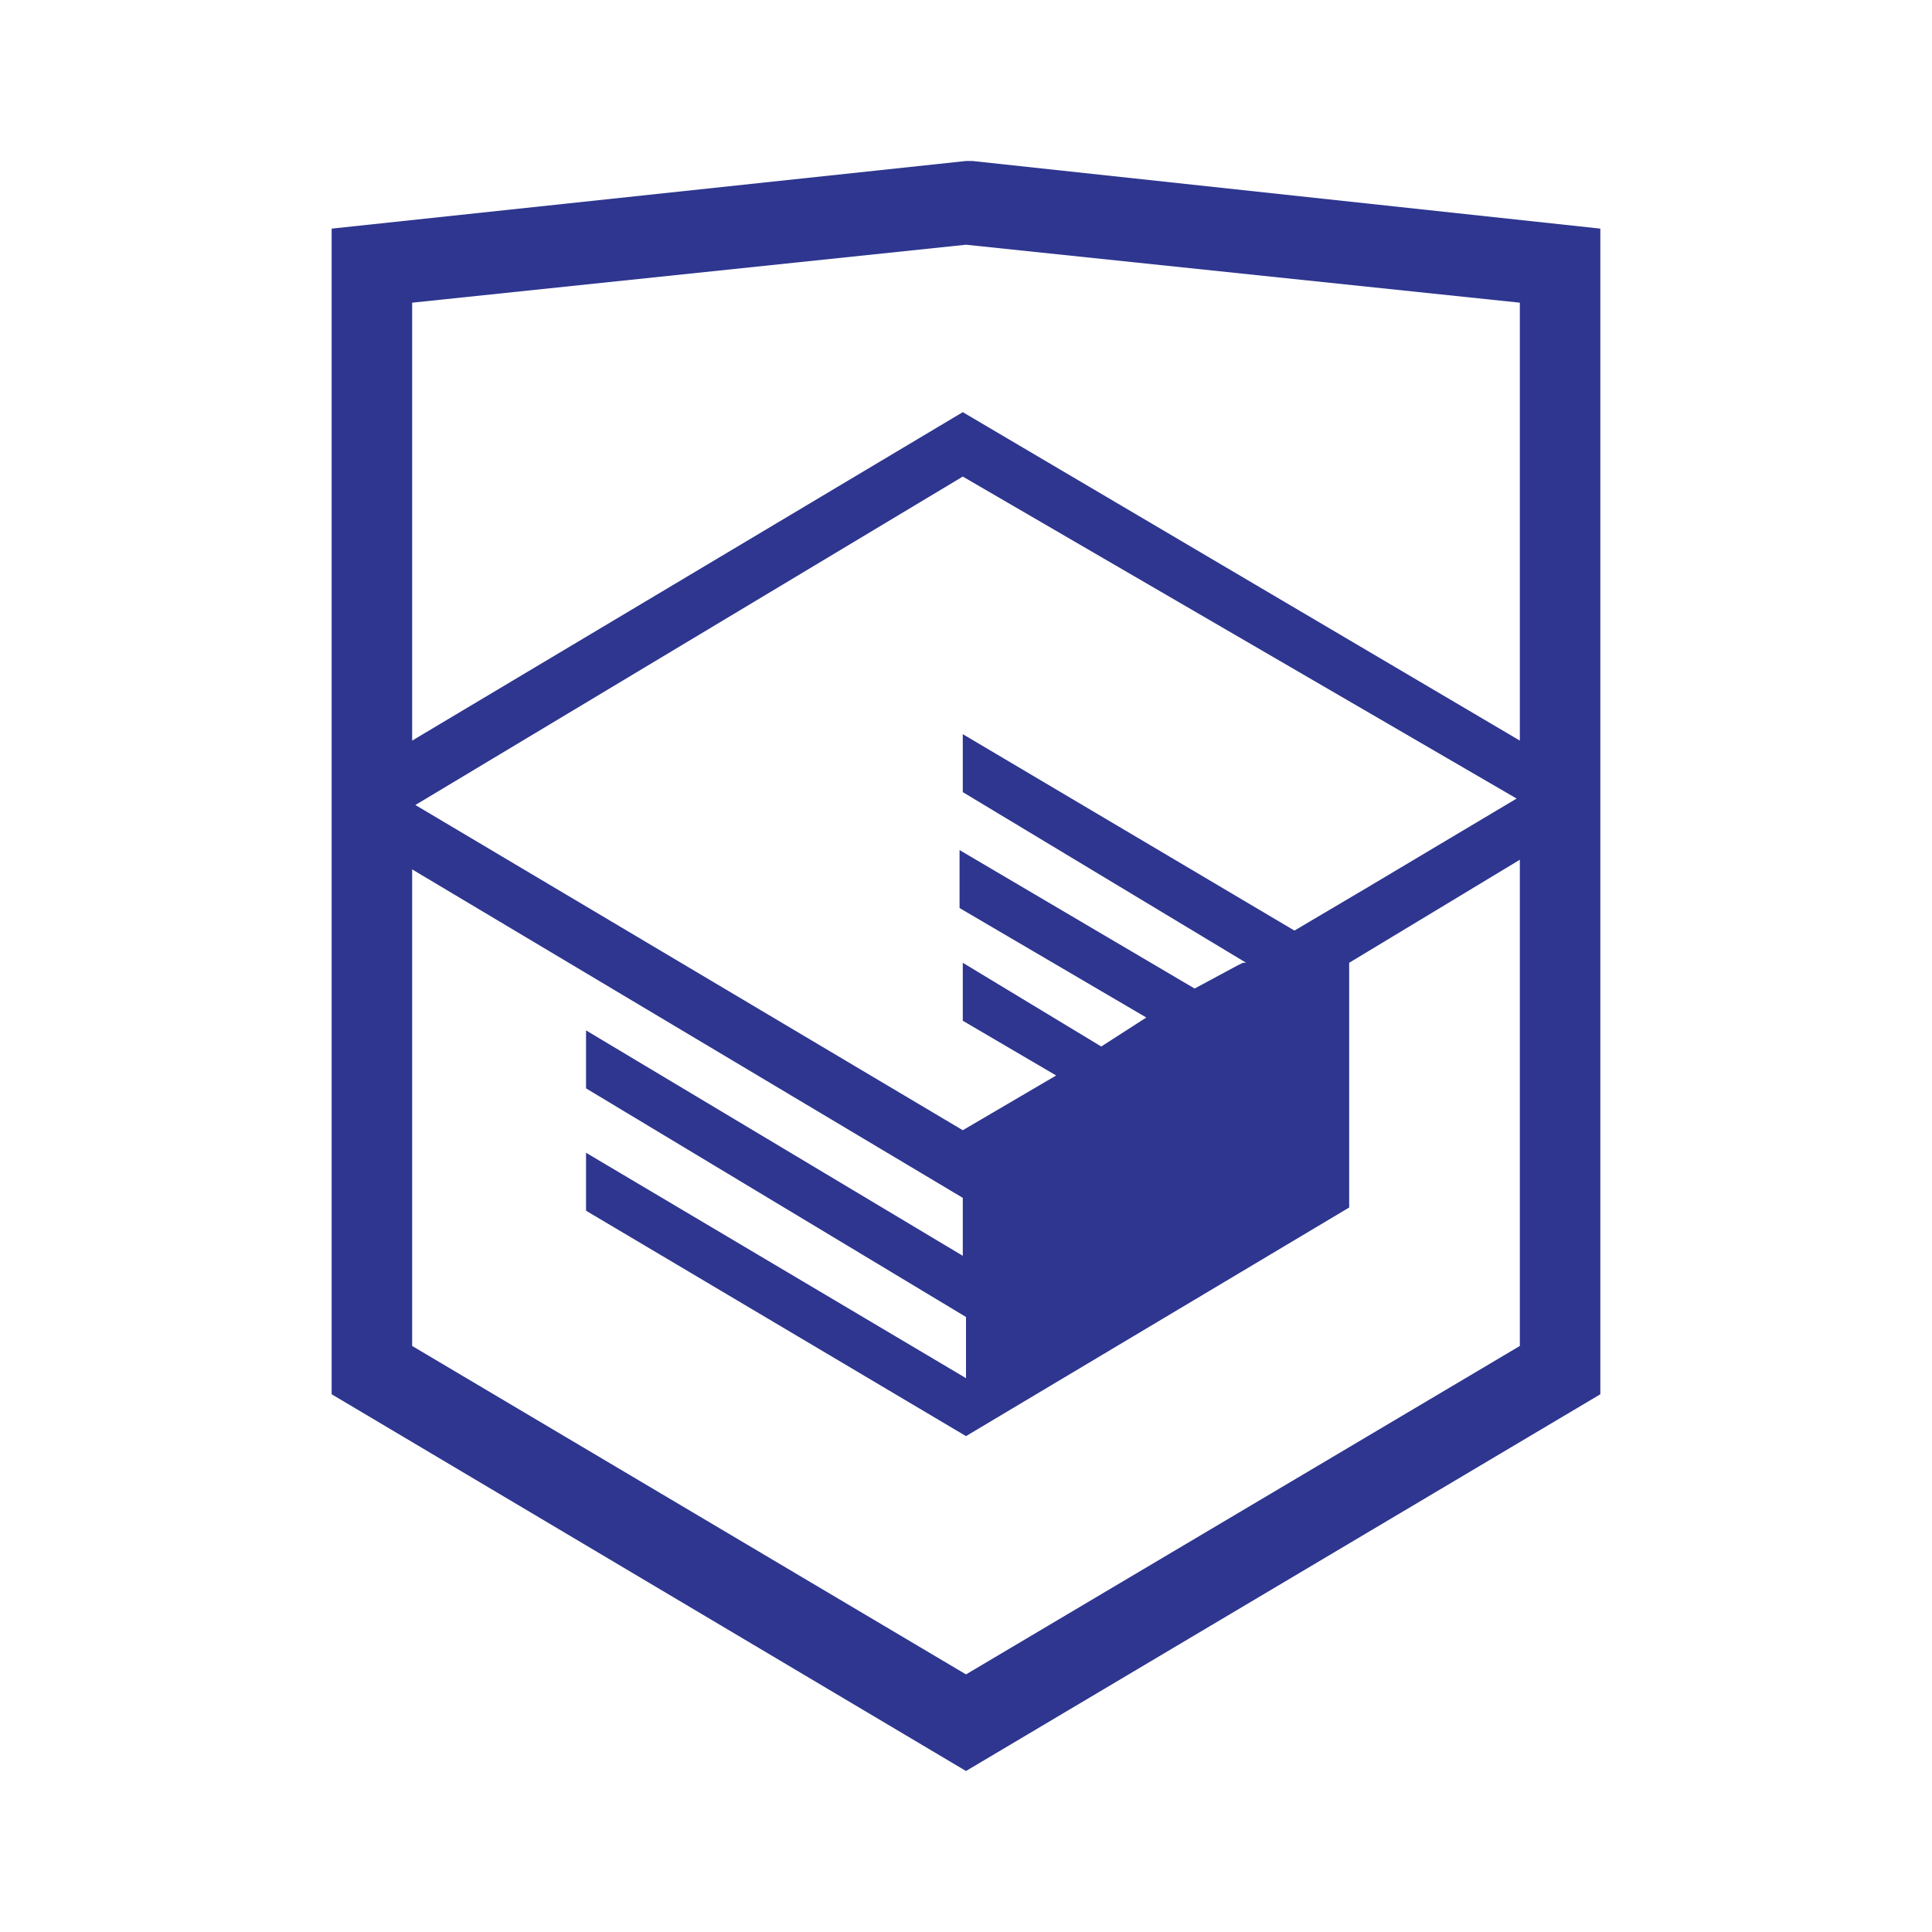
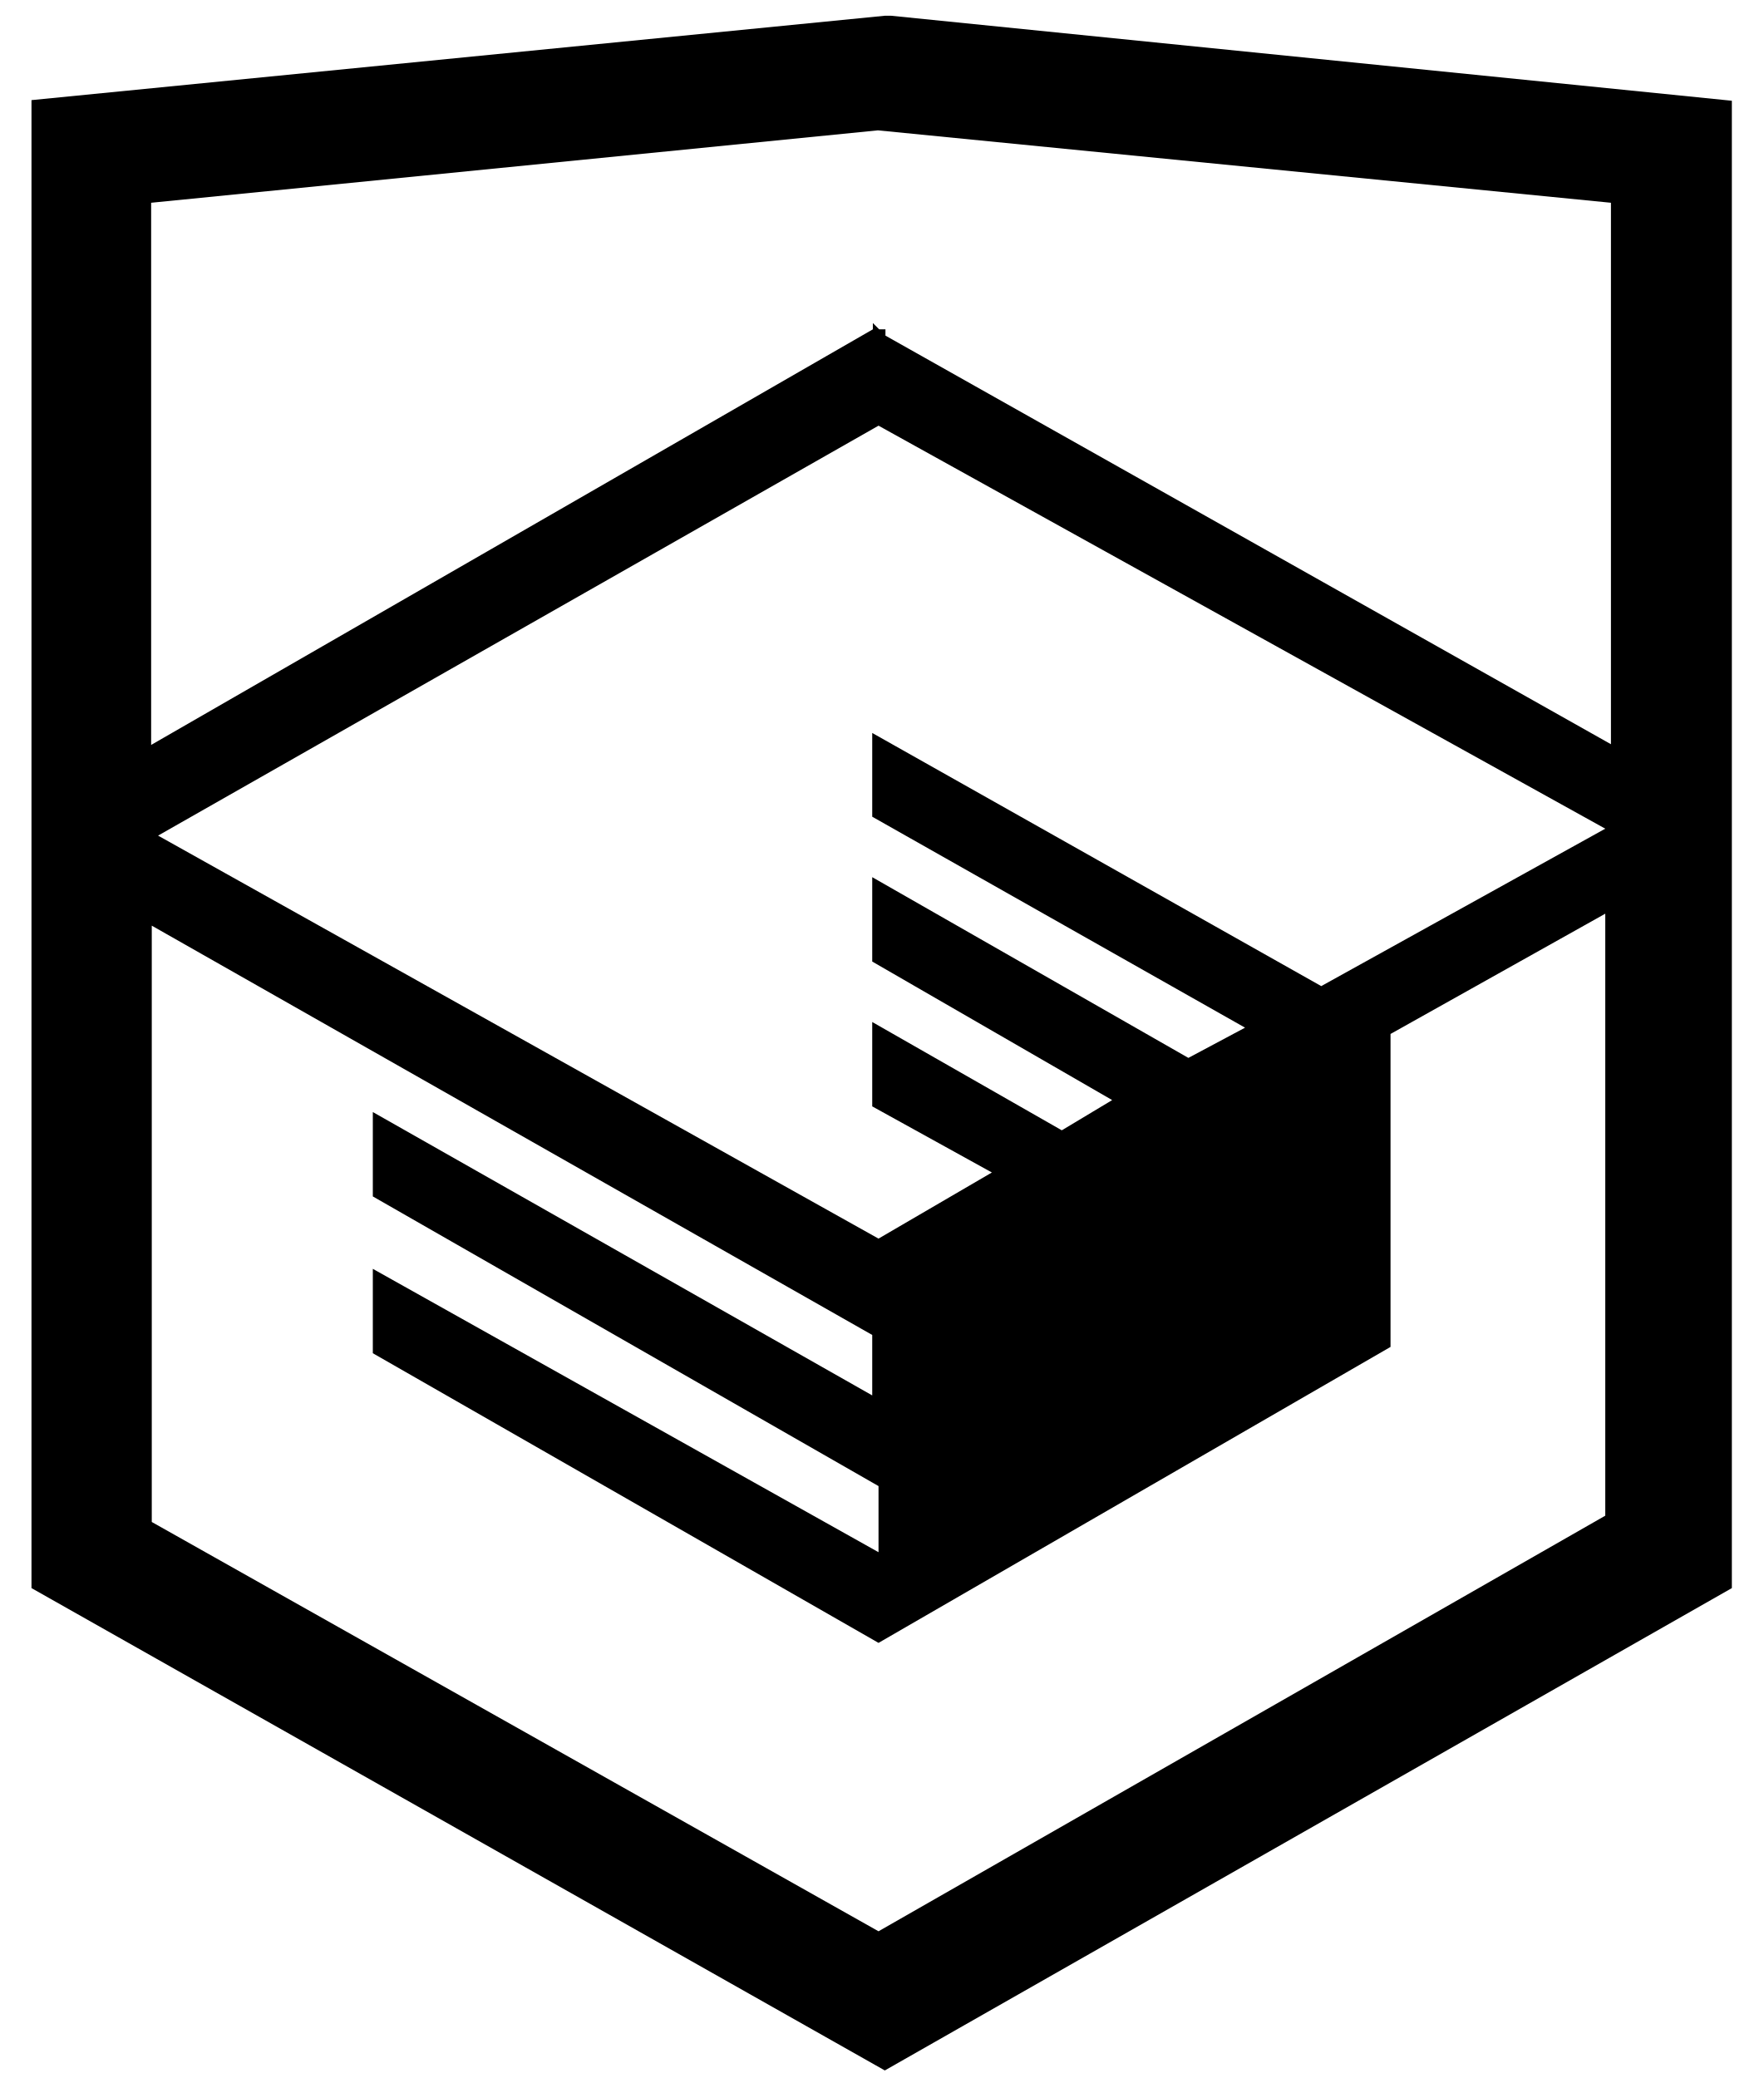
- <svg xmlns="http://www.w3.org/2000/svg" viewBox="0 0 60 60">
-   <path fill="#2E368F" d="M30.2 5h-.2l-19.7 2.1v36.2l19.7 11.7 19.7-11.7v-36.2l-19.5-2.1zm17 36.8l-17.2 10.2-17.2-10.2v-14.8l17.1 10.2v1.8l-11.7-7v1.8l11.8 7.1v1.9l-11.8-7v1.8l11.8 7 11.9-7.1v-7.6l5.3-3.2v15.1zm-.1-17l-4.7 2.8-2.2 1.3-10.3-6.1v1.8l8.8 5.3h-.1l-.2.1-1.3.7-7.3-4.3v1.8l5.8 3.4-1.4.9-4.3-2.6v1.8l2.9 1.7-2.9 1.7-17-10.1 17-10.2 17.2 10zm.1-1.8l-17.3-10.2-17.1 10.2v-13.6l17.2-1.8 17.2 1.8v13.6z" />
+ <svg xmlns="http://www.w3.org/2000/svg" width="28" height="33" fill="none">
+   <path fill="#000" d="M14.15.25h-.1L.5 1.59v23.63l13.55 7.66 13.45-7.66V1.6L14.15.25ZM25.6 11.83l-11.54-6.5v-.1h-.1l-.1-.1v.1L2.4 11.83V3.22l11.54-1.15 11.64 1.15v8.6ZM13.95 6.76l11.54 6.4-4.51 2.5-7.13-4.02v1.33l5.92 3.35-.9.48-5.02-2.87v1.34l3.81 2.2-.8.48-3.01-1.72v1.34l1.9 1.05-1.8 1.05-11.44-6.4 11.44-6.51ZM2.41 14.7l11.44 6.5v.96l-7.93-4.5V19l8.03 4.6v1.05l-8.03-4.5v1.34l8.03 4.6 8.13-4.7v-4.97l3.41-1.91v9.56l-11.54 6.6-11.54-6.5V14.7Z" />
</svg>
